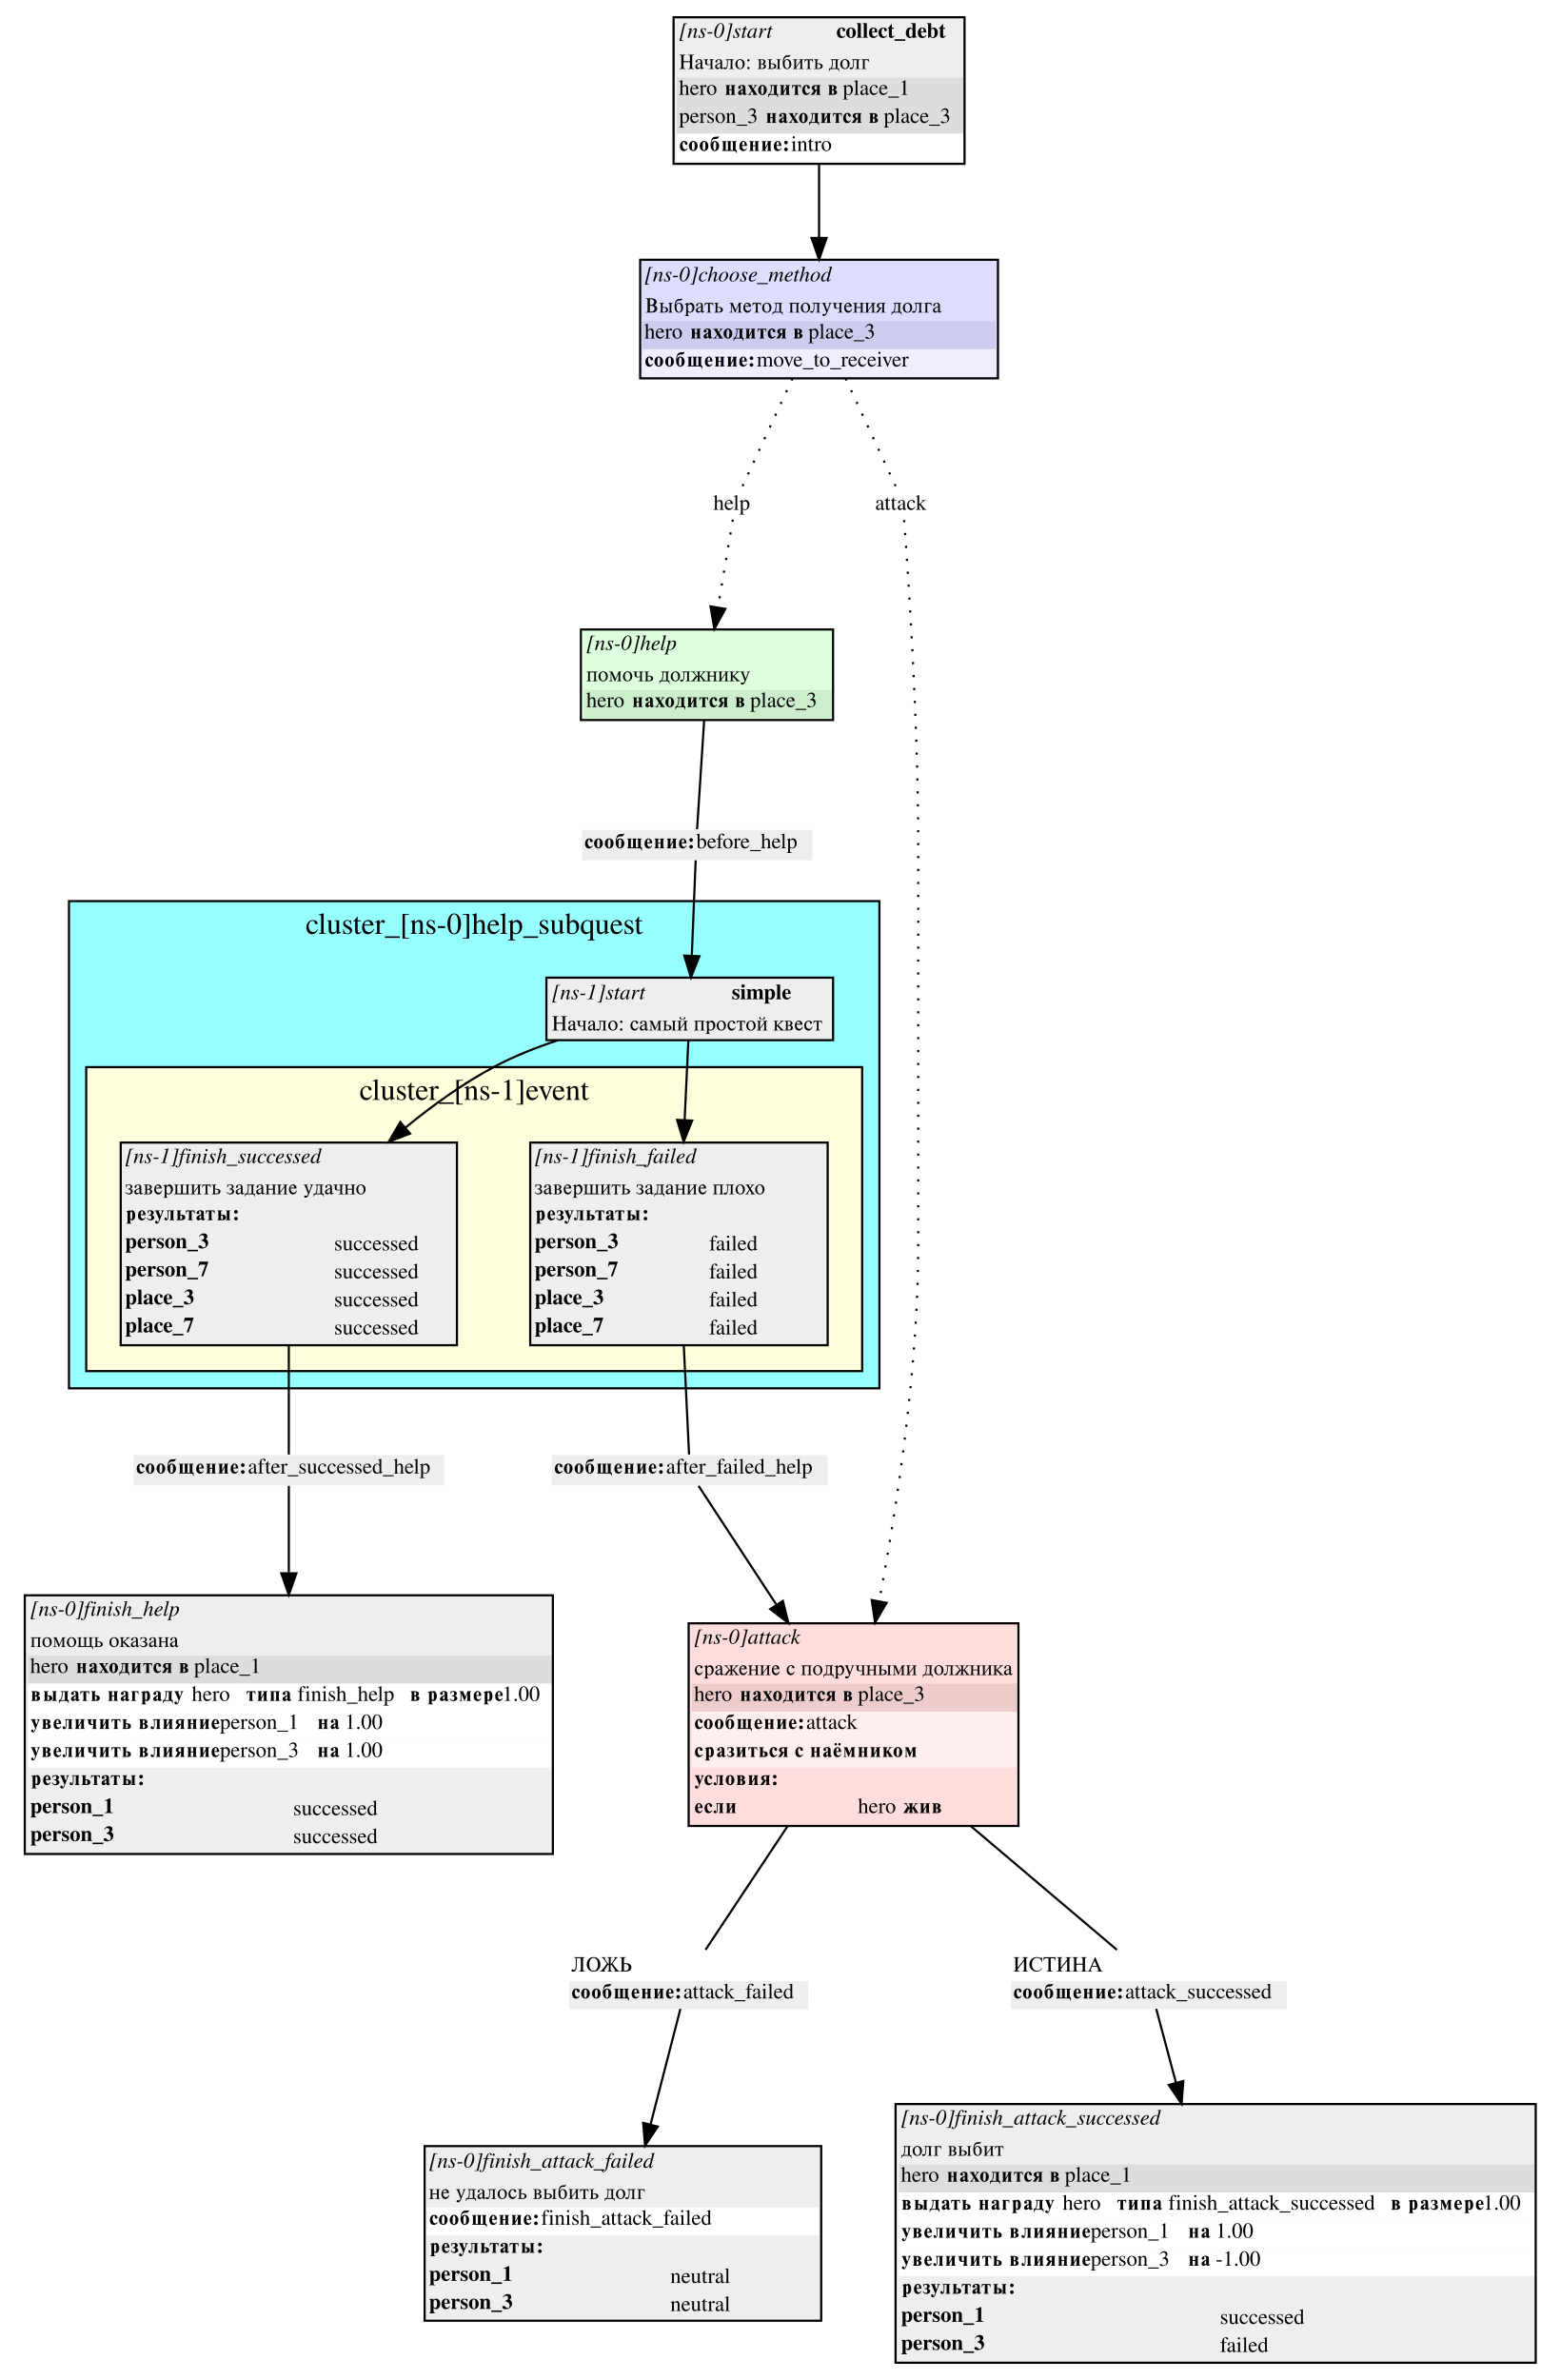
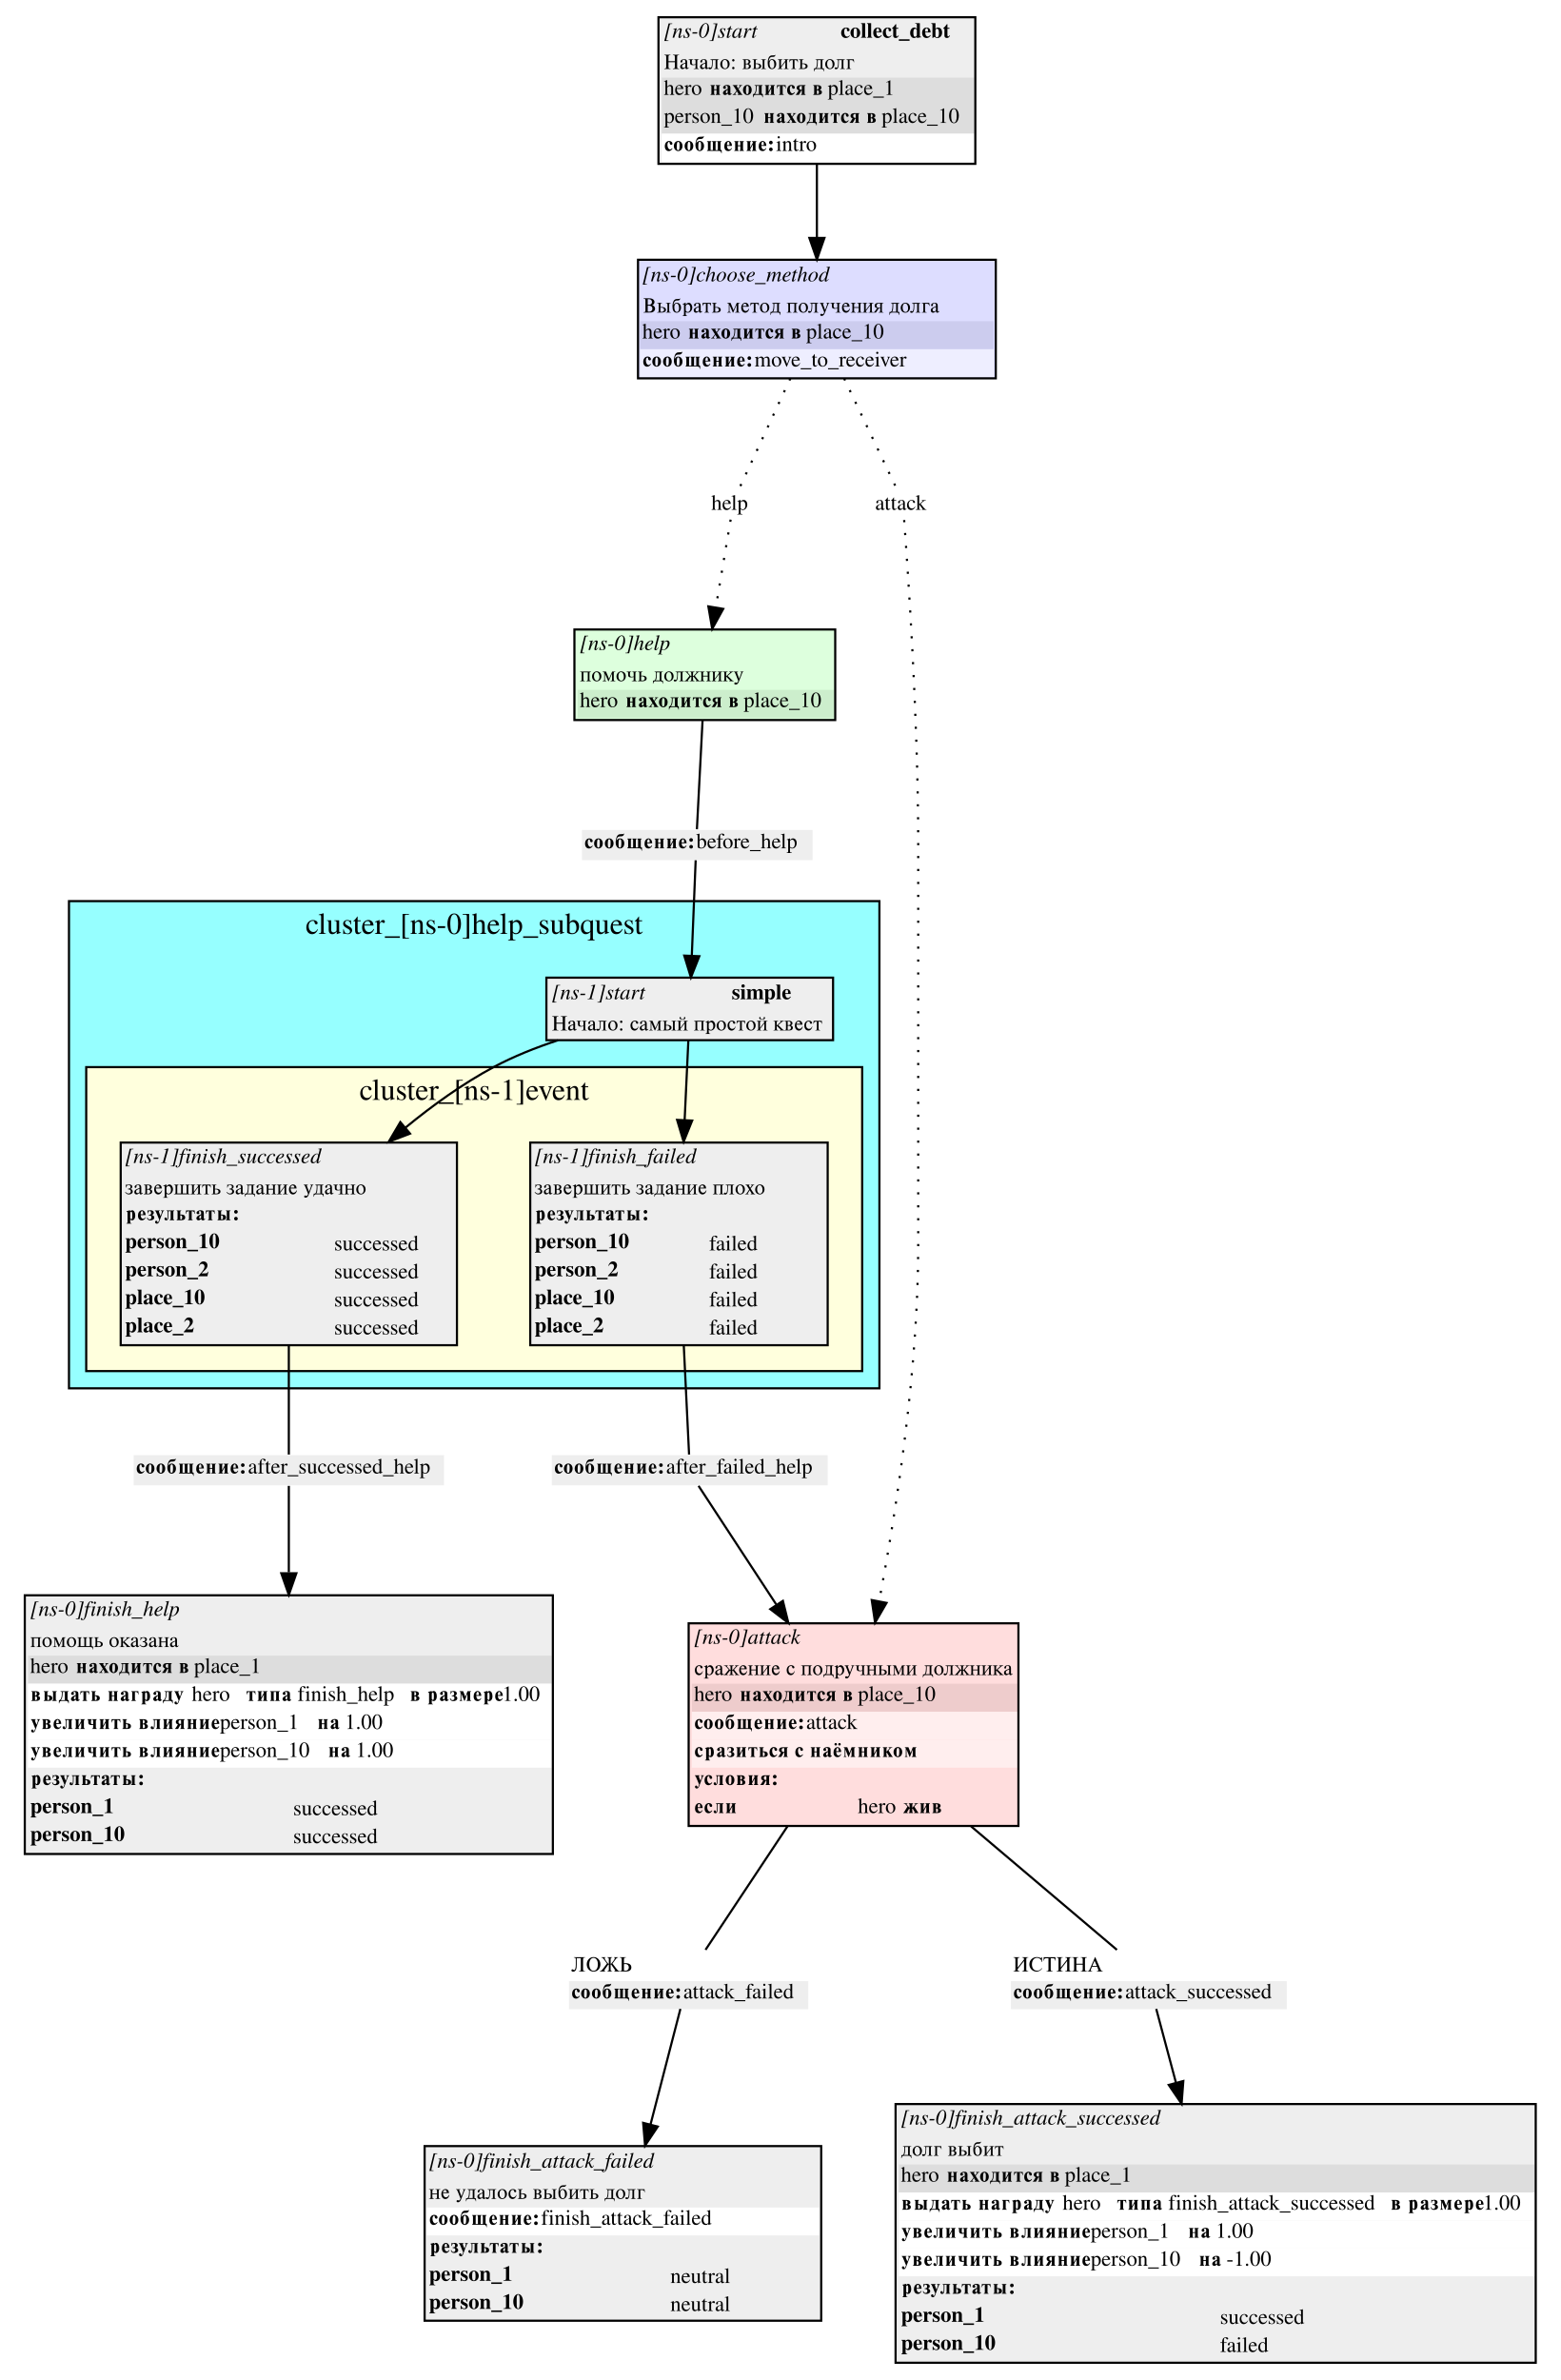
<svg xmlns="http://www.w3.org/2000/svg" width="724pt" height="1104pt" viewBox="0.00 0.00 724.00 1104.00">
  <g id="graph0" class="graph" transform="scale(1 1) rotate(0) translate(4 1100)">
    <polygon fill="white" stroke="white" points="-4,4 -4,-1100 720,-1100 720,4 -4,4" />
    <g id="clust1" class="cluster">
      <polygon fill="#96ffff" stroke="black" points="28,-456 28,-682 404,-682 404,-456 28,-456" />
      <text text-anchor="middle" x="216" y="-666.8" font-family="Times,serif" font-size="14.00">cluster_[ns-0]help_subquest</text>
    </g>
    <g id="clust2" class="cluster">
      <polygon fill="#ffffdd" stroke="black" points="36,-464 36,-605 396,-605 396,-464 36,-464" />
      <text text-anchor="middle" x="216" y="-589.8" font-family="Times,serif" font-size="14.00">cluster_[ns-1]event</text>
    </g>
    <g id="node1" class="node">
      <polygon fill="#eeeeee" stroke="none" points="249.5,-617.5 249.5,-646.5 382.5,-646.5 382.5,-617.5 249.5,-617.5" />
      <text text-anchor="start" x="252" y="-636.5" font-family="Times,serif" font-style="italic" font-size="10.00">[ns-1]start</text>
      <text text-anchor="start" x="335.5" y="-636.5" font-family="Times,serif" font-weight="bold" font-size="10.00">simple</text>
      <text text-anchor="start" x="252" y="-622" font-family="Times,serif" font-size="10.00">Начало: самый простой квест</text>
      <polygon fill="none" stroke="black" points="249.5,-617.5 249.5,-646.5 382.5,-646.5 382.5,-617.5 249.5,-617.5" />
    </g>
    <g id="node6" class="node">
      <polygon fill="#eeeeee" stroke="none" points="242,-476 242,-570 380,-570 380,-476 242,-476" />
      <text text-anchor="start" x="244" y="-560.5" font-family="Times,serif" font-style="italic" font-size="10.00">[ns-1]finish_failed</text>
      <text text-anchor="start" x="244" y="-546" font-family="Times,serif" font-size="10.00">завершить задание плохо</text>
      <polygon fill="#eeeeee" stroke="none" points="243,-529 243,-542 379,-542 379,-529 243,-529" />
      <text text-anchor="start" x="244" y="-534" font-family="Times,serif" font-weight="bold" font-size="10.00">результаты:</text>
-       <text text-anchor="start" x="244" y="-521" font-family="Times,serif" font-weight="bold" font-size="10.00">person_3</text>
+       <text text-anchor="start" x="244" y="-521" font-family="Times,serif" font-weight="bold" font-size="10.00">person_10</text>
      <text text-anchor="start" x="325" y="-520" font-family="Times,serif" font-size="10.00">failed</text>
-       <text text-anchor="start" x="244" y="-508" font-family="Times,serif" font-weight="bold" font-size="10.00">person_7</text>
+       <text text-anchor="start" x="244" y="-508" font-family="Times,serif" font-weight="bold" font-size="10.00">person_2</text>
      <text text-anchor="start" x="325" y="-507" font-family="Times,serif" font-size="10.00">failed</text>
-       <text text-anchor="start" x="244" y="-495" font-family="Times,serif" font-weight="bold" font-size="10.00">place_3</text>
+       <text text-anchor="start" x="244" y="-495" font-family="Times,serif" font-weight="bold" font-size="10.00">place_10</text>
      <text text-anchor="start" x="325" y="-494" font-family="Times,serif" font-size="10.00">failed</text>
-       <text text-anchor="start" x="244" y="-482" font-family="Times,serif" font-weight="bold" font-size="10.00">place_7</text>
+       <text text-anchor="start" x="244" y="-482" font-family="Times,serif" font-weight="bold" font-size="10.00">place_2</text>
      <text text-anchor="start" x="325" y="-481" font-family="Times,serif" font-size="10.00">failed</text>
      <polygon fill="none" stroke="black" points="242,-476 242,-570 380,-570 380,-476 242,-476" />
    </g>
    <g id="edge14" class="edge">
      <path fill="none" stroke="black" d="M315.367,-617.448C314.918,-607.855 314.284,-594.28 313.637,-580.442" />
      <polygon fill="black" stroke="black" points="317.13,-580.198 313.167,-570.373 310.138,-580.525 317.13,-580.198" />
    </g>
    <g id="node7" class="node">
      <polygon fill="#eeeeee" stroke="none" points="52,-476 52,-570 208,-570 208,-476 52,-476" />
      <text text-anchor="start" x="54" y="-560.5" font-family="Times,serif" font-style="italic" font-size="10.00">[ns-1]finish_successed</text>
      <text text-anchor="start" x="54" y="-546" font-family="Times,serif" font-size="10.00">завершить задание удачно</text>
      <polygon fill="#eeeeee" stroke="none" points="53,-529 53,-542 207,-542 207,-529 53,-529" />
      <text text-anchor="start" x="54" y="-534" font-family="Times,serif" font-weight="bold" font-size="10.00">результаты:</text>
-       <text text-anchor="start" x="54" y="-521" font-family="Times,serif" font-weight="bold" font-size="10.00">person_3</text>
+       <text text-anchor="start" x="54" y="-521" font-family="Times,serif" font-weight="bold" font-size="10.00">person_10</text>
      <text text-anchor="start" x="151" y="-520" font-family="Times,serif" font-size="10.00">successed</text>
-       <text text-anchor="start" x="54" y="-508" font-family="Times,serif" font-weight="bold" font-size="10.00">person_7</text>
+       <text text-anchor="start" x="54" y="-508" font-family="Times,serif" font-weight="bold" font-size="10.00">person_2</text>
      <text text-anchor="start" x="151" y="-507" font-family="Times,serif" font-size="10.00">successed</text>
-       <text text-anchor="start" x="54" y="-495" font-family="Times,serif" font-weight="bold" font-size="10.00">place_3</text>
+       <text text-anchor="start" x="54" y="-495" font-family="Times,serif" font-weight="bold" font-size="10.00">place_10</text>
      <text text-anchor="start" x="151" y="-494" font-family="Times,serif" font-size="10.00">successed</text>
-       <text text-anchor="start" x="54" y="-482" font-family="Times,serif" font-weight="bold" font-size="10.00">place_7</text>
+       <text text-anchor="start" x="54" y="-482" font-family="Times,serif" font-weight="bold" font-size="10.00">place_2</text>
      <text text-anchor="start" x="151" y="-481" font-family="Times,serif" font-size="10.00">successed</text>
      <polygon fill="none" stroke="black" points="52,-476 52,-570 208,-570 208,-476 52,-476" />
    </g>
    <g id="edge17" class="edge">
      <path fill="none" stroke="black" d="M254.858,-617.448C244.589,-614.078 234.268,-609.969 225,-605 210.763,-597.367 196.764,-587.312 184.07,-576.894" />
      <polygon fill="black" stroke="black" points="186.246,-574.15 176.345,-570.378 181.733,-579.501 186.246,-574.15" />
    </g>
    <g id="node2" class="node">
-       <polygon fill="#eeeeee" stroke="none" points="308.5,-1024 308.5,-1092 443.5,-1092 443.5,-1024 308.5,-1024" />
-       <text text-anchor="start" x="311" y="-1082.5" font-family="Times,serif" font-style="italic" font-size="10.00">[ns-0]start</text>
-       <text text-anchor="start" x="384" y="-1082.5" font-family="Times,serif" font-weight="bold" font-size="10.00">collect_debt</text>
-       <text text-anchor="start" x="311" y="-1068" font-family="Times,serif" font-size="10.00">Начало: выбить долг</text>
-       <polygon fill="#dddddd" stroke="none" points="310,-1051 310,-1064 443,-1064 443,-1051 310,-1051" />
-       <text text-anchor="start" x="311" y="-1056" font-family="Times,serif" font-size="10.00">hero </text>
-       <text text-anchor="start" x="332" y="-1056" font-family="Times,serif" font-weight="bold" font-size="10.00">находится в</text>
-       <text text-anchor="start" x="387" y="-1056" font-family="Times,serif" font-size="10.00"> place_1</text>
-       <polygon fill="#dddddd" stroke="none" points="310,-1038 310,-1051 443,-1051 443,-1038 310,-1038" />
-       <text text-anchor="start" x="311" y="-1043" font-family="Times,serif" font-size="10.00">person_3 </text>
-       <text text-anchor="start" x="351" y="-1043" font-family="Times,serif" font-weight="bold" font-size="10.00">находится в</text>
-       <text text-anchor="start" x="406" y="-1043" font-family="Times,serif" font-size="10.00"> place_3</text>
-       <polygon fill="#ffffff" stroke="none" points="310,-1025 310,-1038 443,-1038 443,-1025 310,-1025" />
-       <text text-anchor="start" x="311" y="-1030" font-family="Times,serif" font-weight="bold" font-size="10.00">сообщение:</text>
-       <text text-anchor="start" x="363" y="-1030" font-family="Times,serif" font-size="10.00"> intro</text>
-       <polygon fill="none" stroke="black" points="308.5,-1024 308.5,-1092 443.5,-1092 443.5,-1024 308.5,-1024" />
+       <polygon fill="#eeeeee" stroke="none" points="301.5,-1024 301.5,-1092 448.5,-1092 448.5,-1024 301.5,-1024" />
+       <text text-anchor="start" x="304" y="-1082.5" font-family="Times,serif" font-style="italic" font-size="10.00">[ns-0]start</text>
+       <text text-anchor="start" x="386" y="-1082.5" font-family="Times,serif" font-weight="bold" font-size="10.00">collect_debt</text>
+       <text text-anchor="start" x="304" y="-1068" font-family="Times,serif" font-size="10.00">Начало: выбить долг</text>
+       <polygon fill="#dddddd" stroke="none" points="303,-1051 303,-1064 448,-1064 448,-1051 303,-1051" />
+       <text text-anchor="start" x="304" y="-1056" font-family="Times,serif" font-size="10.00">hero </text>
+       <text text-anchor="start" x="325" y="-1056" font-family="Times,serif" font-weight="bold" font-size="10.00">находится в</text>
+       <text text-anchor="start" x="380" y="-1056" font-family="Times,serif" font-size="10.00"> place_1</text>
+       <polygon fill="#dddddd" stroke="none" points="303,-1038 303,-1051 448,-1051 448,-1038 303,-1038" />
+       <text text-anchor="start" x="304" y="-1043" font-family="Times,serif" font-size="10.00">person_10 </text>
+       <text text-anchor="start" x="350" y="-1043" font-family="Times,serif" font-weight="bold" font-size="10.00">находится в</text>
+       <text text-anchor="start" x="405" y="-1043" font-family="Times,serif" font-size="10.00"> place_10</text>
+       <polygon fill="#ffffff" stroke="none" points="303,-1025 303,-1038 448,-1038 448,-1025 303,-1025" />
+       <text text-anchor="start" x="304" y="-1030" font-family="Times,serif" font-weight="bold" font-size="10.00">сообщение:</text>
+       <text text-anchor="start" x="356" y="-1030" font-family="Times,serif" font-size="10.00"> intro</text>
+       <polygon fill="none" stroke="black" points="301.5,-1024 301.5,-1092 448.5,-1092 448.5,-1024 301.5,-1024" />
    </g>
    <g id="node5" class="node">
-       <polygon fill="#ddddff" stroke="none" points="293,-924.5 293,-979.5 459,-979.5 459,-924.5 293,-924.5" />
-       <text text-anchor="start" x="295" y="-969.5" font-family="Times,serif" font-style="italic" font-size="10.00">[ns-0]choose_method</text>
-       <text text-anchor="start" x="295" y="-955" font-family="Times,serif" font-size="10.00">Выбрать метод получения долга</text>
-       <polygon fill="#ccccee" stroke="none" points="294,-938 294,-951 458,-951 458,-938 294,-938" />
-       <text text-anchor="start" x="295" y="-943" font-family="Times,serif" font-size="10.00">hero </text>
-       <text text-anchor="start" x="316" y="-943" font-family="Times,serif" font-weight="bold" font-size="10.00">находится в</text>
-       <text text-anchor="start" x="371" y="-943" font-family="Times,serif" font-size="10.00"> place_3</text>
-       <polygon fill="#eeeeff" stroke="none" points="294,-925 294,-938 458,-938 458,-925 294,-925" />
-       <text text-anchor="start" x="295" y="-930" font-family="Times,serif" font-weight="bold" font-size="10.00">сообщение:</text>
-       <text text-anchor="start" x="347" y="-930" font-family="Times,serif" font-size="10.00"> move_to_receiver</text>
-       <polygon fill="none" stroke="black" points="293,-924.5 293,-979.5 459,-979.5 459,-924.5 293,-924.5" />
+       <polygon fill="#ddddff" stroke="none" points="292,-924.5 292,-979.5 458,-979.5 458,-924.5 292,-924.5" />
+       <text text-anchor="start" x="294" y="-969.5" font-family="Times,serif" font-style="italic" font-size="10.00">[ns-0]choose_method</text>
+       <text text-anchor="start" x="294" y="-955" font-family="Times,serif" font-size="10.00">Выбрать метод получения долга</text>
+       <polygon fill="#ccccee" stroke="none" points="293,-938 293,-951 457,-951 457,-938 293,-938" />
+       <text text-anchor="start" x="294" y="-943" font-family="Times,serif" font-size="10.00">hero </text>
+       <text text-anchor="start" x="315" y="-943" font-family="Times,serif" font-weight="bold" font-size="10.00">находится в</text>
+       <text text-anchor="start" x="370" y="-943" font-family="Times,serif" font-size="10.00"> place_10</text>
+       <polygon fill="#eeeeff" stroke="none" points="293,-925 293,-938 457,-938 457,-925 293,-925" />
+       <text text-anchor="start" x="294" y="-930" font-family="Times,serif" font-weight="bold" font-size="10.00">сообщение:</text>
+       <text text-anchor="start" x="346" y="-930" font-family="Times,serif" font-size="10.00"> move_to_receiver</text>
+       <polygon fill="none" stroke="black" points="292,-924.5 292,-979.5 458,-979.5 458,-924.5 292,-924.5" />
    </g>
    <g id="edge3" class="edge">
-       <path fill="none" stroke="black" d="M376,-1023.81C376,-1013 376,-1000.93 376,-989.867" />
-       <polygon fill="black" stroke="black" points="379.5,-989.639 376,-979.639 372.5,-989.639 379.5,-989.639" />
+       <path fill="none" stroke="black" d="M375,-1023.81C375,-1013 375,-1000.93 375,-989.867" />
+       <polygon fill="black" stroke="black" points="378.5,-989.639 375,-979.639 371.5,-989.639 378.5,-989.639" />
    </g>
    <g id="node3" class="node">
      <polygon fill="#ffdddd" stroke="none" points="315.5,-253 315.5,-347 468.5,-347 468.5,-253 315.5,-253" />
      <text text-anchor="start" x="318" y="-337.5" font-family="Times,serif" font-style="italic" font-size="10.00">[ns-0]attack</text>
      <text text-anchor="start" x="318" y="-323" font-family="Times,serif" font-size="10.00">сражение с подручными должника</text>
      <polygon fill="#eecccc" stroke="none" points="317,-306 317,-319 468,-319 468,-306 317,-306" />
      <text text-anchor="start" x="318" y="-311" font-family="Times,serif" font-size="10.00">hero </text>
      <text text-anchor="start" x="339" y="-311" font-family="Times,serif" font-weight="bold" font-size="10.00">находится в</text>
-       <text text-anchor="start" x="394" y="-311" font-family="Times,serif" font-size="10.00"> place_3</text>
+       <text text-anchor="start" x="394" y="-311" font-family="Times,serif" font-size="10.00"> place_10</text>
      <polygon fill="#ffeeee" stroke="none" points="317,-293 317,-306 468,-306 468,-293 317,-293" />
      <text text-anchor="start" x="318" y="-298" font-family="Times,serif" font-weight="bold" font-size="10.00">сообщение:</text>
      <text text-anchor="start" x="370" y="-298" font-family="Times,serif" font-size="10.00"> attack</text>
      <polygon fill="#ffeeee" stroke="none" points="317,-280 317,-293 468,-293 468,-280 317,-280" />
      <text text-anchor="start" x="318" y="-285" font-family="Times,serif" font-weight="bold" font-size="10.00">сразиться с наёмником</text>
      <polygon fill="#ffdddd" stroke="none" points="317,-267 317,-280 468,-280 468,-267 317,-267" />
      <text text-anchor="start" x="318" y="-272" font-family="Times,serif" font-weight="bold" font-size="10.00">условия:</text>
      <text text-anchor="start" x="318" y="-259" font-family="Times,serif" font-weight="bold" font-size="10.00">если </text>
      <polygon fill="#ffdddd" stroke="none" points="393,-254 393,-267 468,-267 468,-254 393,-254" />
      <text text-anchor="start" x="394" y="-259" font-family="Times,serif" font-size="10.00">hero </text>
      <text text-anchor="start" x="415" y="-259" font-family="Times,serif" font-weight="bold" font-size="10.00">жив</text>
      <polygon fill="none" stroke="black" points="315.5,-253 315.5,-347 468.5,-347 468.5,-253 315.5,-253" />
    </g>
    <g id="node15" class="node">
      <polygon fill="#ffffff" stroke="none" points="260,-181 260,-195 371,-195 371,-181 260,-181" />
      <text text-anchor="start" x="261" y="-185.5" font-family="Times,serif" font-size="10.00">ЛОЖЬ</text>
      <polygon fill="#eeeeee" stroke="none" points="260,-168 260,-181 371,-181 371,-168 260,-168" />
      <text text-anchor="start" x="261" y="-173" font-family="Times,serif" font-weight="bold" font-size="10.00">сообщение:</text>
      <text text-anchor="start" x="313" y="-173" font-family="Times,serif" font-size="10.00"> attack_failed</text>
    </g>
    <g id="edge10" class="edge">
      <path fill="none" stroke="black" d="M361.346,-252.82C347.59,-232.097 332.439,-209.271 323.325,-195.542" />
    </g>
    <g id="node17" class="node">
      <polygon fill="#ffffff" stroke="none" points="465,-181 465,-195 593,-195 593,-181 465,-181" />
      <text text-anchor="start" x="466" y="-185.5" font-family="Times,serif" font-size="10.00">ИСТИНА</text>
      <polygon fill="#eeeeee" stroke="none" points="465,-168 465,-181 593,-181 593,-168 465,-168" />
      <text text-anchor="start" x="466" y="-173" font-family="Times,serif" font-weight="bold" font-size="10.00">сообщение:</text>
      <text text-anchor="start" x="518" y="-173" font-family="Times,serif" font-size="10.00"> attack_successed</text>
    </g>
    <g id="edge15" class="edge">
      <path fill="none" stroke="black" d="M446.54,-252.82C471.015,-232.097 497.973,-209.271 514.188,-195.542" />
    </g>
    <g id="node4" class="node">
      <polygon fill="#eeeeee" stroke="none" points="411.5,-4 411.5,-124 708.5,-124 708.5,-4 411.5,-4" />
      <text text-anchor="start" x="414" y="-114.5" font-family="Times,serif" font-style="italic" font-size="10.00">[ns-0]finish_attack_successed</text>
      <text text-anchor="start" x="414" y="-100" font-family="Times,serif" font-size="10.00">долг выбит</text>
      <polygon fill="#dddddd" stroke="none" points="413,-83 413,-96 708,-96 708,-83 413,-83" />
      <text text-anchor="start" x="414" y="-88" font-family="Times,serif" font-size="10.00">hero </text>
      <text text-anchor="start" x="435" y="-88" font-family="Times,serif" font-weight="bold" font-size="10.00">находится в</text>
      <text text-anchor="start" x="490" y="-88" font-family="Times,serif" font-size="10.00"> place_1</text>
      <polygon fill="#ffffff" stroke="none" points="413,-70 413,-83 708,-83 708,-70 413,-70" />
      <text text-anchor="start" x="414" y="-75" font-family="Times,serif" font-weight="bold" font-size="10.00">выдать награду </text>
      <text text-anchor="start" x="489" y="-75" font-family="Times,serif" font-size="10.00">  hero </text>
      <text text-anchor="start" x="514" y="-75" font-family="Times,serif" font-weight="bold" font-size="10.00">типа </text>
      <text text-anchor="start" x="538" y="-75" font-family="Times,serif" font-size="10.00"> finish_attack_successed </text>
      <text text-anchor="start" x="641" y="-75" font-family="Times,serif" font-weight="bold" font-size="10.00">в размере</text>
      <text text-anchor="start" x="684" y="-75" font-family="Times,serif" font-size="10.00"> 1.00</text>
      <polygon fill="#ffffff" stroke="none" points="413,-57 413,-70 708,-70 708,-57 413,-57" />
      <text text-anchor="start" x="414" y="-62" font-family="Times,serif" font-weight="bold" font-size="10.00">увеличить влияние </text>
      <text text-anchor="start" x="502" y="-62" font-family="Times,serif" font-size="10.00">  person_1 </text>
      <text text-anchor="start" x="547" y="-62" font-family="Times,serif" font-weight="bold" font-size="10.00">на </text>
      <text text-anchor="start" x="560" y="-62" font-family="Times,serif" font-size="10.00"> 1.00</text>
      <polygon fill="#ffffff" stroke="none" points="413,-44 413,-57 708,-57 708,-44 413,-44" />
      <text text-anchor="start" x="414" y="-49" font-family="Times,serif" font-weight="bold" font-size="10.00">увеличить влияние </text>
-       <text text-anchor="start" x="502" y="-49" font-family="Times,serif" font-size="10.00">  person_3 </text>
-       <text text-anchor="start" x="547" y="-49" font-family="Times,serif" font-weight="bold" font-size="10.00">на </text>
-       <text text-anchor="start" x="560" y="-49" font-family="Times,serif" font-size="10.00"> -1.00</text>
+       <text text-anchor="start" x="502" y="-49" font-family="Times,serif" font-size="10.00">  person_10 </text>
+       <text text-anchor="start" x="552" y="-49" font-family="Times,serif" font-weight="bold" font-size="10.00">на </text>
+       <text text-anchor="start" x="565" y="-49" font-family="Times,serif" font-size="10.00"> -1.00</text>
      <polygon fill="#eeeeee" stroke="none" points="413,-31 413,-44 708,-44 708,-31 413,-31" />
      <text text-anchor="start" x="414" y="-36" font-family="Times,serif" font-weight="bold" font-size="10.00">результаты:</text>
      <text text-anchor="start" x="414" y="-23" font-family="Times,serif" font-weight="bold" font-size="10.00">person_1</text>
      <text text-anchor="start" x="562" y="-22" font-family="Times,serif" font-size="10.00">successed</text>
-       <text text-anchor="start" x="414" y="-10" font-family="Times,serif" font-weight="bold" font-size="10.00">person_3</text>
+       <text text-anchor="start" x="414" y="-10" font-family="Times,serif" font-weight="bold" font-size="10.00">person_10</text>
      <text text-anchor="start" x="562" y="-9" font-family="Times,serif" font-size="10.00">failed</text>
      <polygon fill="none" stroke="black" points="411.5,-4 411.5,-124 708.5,-124 708.5,-4 411.5,-4" />
    </g>
    <g id="node13" class="node">
-       <polygon fill="#ffffff" stroke="none" points="326,-859 326,-873 348,-873 348,-859 326,-859" />
-       <text text-anchor="start" x="327" y="-863.5" font-family="Times,serif" font-size="10.00">help</text>
+       <polygon fill="#ffffff" stroke="none" points="325,-859 325,-873 347,-873 347,-859 325,-859" />
+       <text text-anchor="start" x="326" y="-863.5" font-family="Times,serif" font-size="10.00">help</text>
    </g>
    <g id="edge6" class="edge">
-       <path fill="none" stroke="black" stroke-dasharray="1,5" d="M363.66,-924.422C355.269,-906.349 344.825,-883.853 339.868,-873.177" />
+       <path fill="none" stroke="black" stroke-dasharray="1,5" d="M362.66,-924.422C354.269,-906.349 343.825,-883.853 338.868,-873.177" />
    </g>
    <g id="node16" class="node">
      <polygon fill="#ffffff" stroke="none" points="401,-859 401,-873 429,-873 429,-859 401,-859" />
      <text text-anchor="start" x="402" y="-863.5" font-family="Times,serif" font-size="10.00">attack</text>
    </g>
    <g id="edge12" class="edge">
-       <path fill="none" stroke="black" stroke-dasharray="1,5" d="M388.34,-924.422C396.731,-906.349 407.175,-883.853 412.132,-873.177" />
+       <path fill="none" stroke="black" stroke-dasharray="1,5" d="M387.656,-924.422C396.262,-906.349 406.975,-883.853 412.059,-873.177" />
    </g>
    <g id="node11" class="node">
      <polygon fill="#eeeeee" stroke="none" points="252,-411 252,-425 380,-425 380,-411 252,-411" />
      <text text-anchor="start" x="253" y="-416.5" font-family="Times,serif" font-weight="bold" font-size="10.00">сообщение:</text>
      <text text-anchor="start" x="305" y="-416.5" font-family="Times,serif" font-size="10.00"> after_failed_help</text>
    </g>
    <g id="edge1" class="edge">
      <path fill="none" stroke="black" d="M313.237,-475.923C314.194,-456.211 315.202,-435.429 315.694,-425.298" />
    </g>
    <g id="node12" class="node">
      <polygon fill="#eeeeee" stroke="none" points="58,-411 58,-425 202,-425 202,-411 58,-411" />
      <text text-anchor="start" x="59" y="-416.5" font-family="Times,serif" font-weight="bold" font-size="10.00">сообщение:</text>
      <text text-anchor="start" x="111" y="-416.5" font-family="Times,serif" font-size="10.00"> after_successed_help</text>
    </g>
    <g id="edge4" class="edge">
      <path fill="none" stroke="black" d="M130,-475.923C130,-456.211 130,-435.429 130,-425.298" />
    </g>
    <g id="node8" class="node">
      <polygon fill="#eeeeee" stroke="none" points="193,-23.5 193,-104.5 377,-104.5 377,-23.5 193,-23.5" />
      <text text-anchor="start" x="195" y="-94.5" font-family="Times,serif" font-style="italic" font-size="10.00">[ns-0]finish_attack_failed</text>
      <text text-anchor="start" x="195" y="-80" font-family="Times,serif" font-size="10.00">не удалось выбить долг</text>
      <polygon fill="#ffffff" stroke="none" points="194,-63 194,-76 376,-76 376,-63 194,-63" />
      <text text-anchor="start" x="195" y="-68" font-family="Times,serif" font-weight="bold" font-size="10.00">сообщение:</text>
      <text text-anchor="start" x="247" y="-68" font-family="Times,serif" font-size="10.00"> finish_attack_failed</text>
      <polygon fill="#eeeeee" stroke="none" points="194,-50 194,-63 376,-63 376,-50 194,-50" />
      <text text-anchor="start" x="195" y="-55" font-family="Times,serif" font-weight="bold" font-size="10.00">результаты:</text>
      <text text-anchor="start" x="195" y="-42" font-family="Times,serif" font-weight="bold" font-size="10.00">person_1</text>
      <text text-anchor="start" x="307" y="-41" font-family="Times,serif" font-size="10.00">neutral</text>
-       <text text-anchor="start" x="195" y="-29" font-family="Times,serif" font-weight="bold" font-size="10.00">person_3</text>
+       <text text-anchor="start" x="195" y="-29" font-family="Times,serif" font-weight="bold" font-size="10.00">person_10</text>
      <text text-anchor="start" x="307" y="-28" font-family="Times,serif" font-size="10.00">neutral</text>
      <polygon fill="none" stroke="black" points="193,-23.5 193,-104.5 377,-104.5 377,-23.5 193,-23.5" />
    </g>
    <g id="node9" class="node">
-       <polygon fill="#ddffdd" stroke="none" points="265.5,-766 265.5,-808 382.5,-808 382.5,-766 265.5,-766" />
-       <text text-anchor="start" x="268" y="-798.5" font-family="Times,serif" font-style="italic" font-size="10.00">[ns-0]help</text>
-       <text text-anchor="start" x="268" y="-784" font-family="Times,serif" font-size="10.00">помочь должнику</text>
-       <polygon fill="#cceecc" stroke="none" points="267,-767 267,-780 382,-780 382,-767 267,-767" />
-       <text text-anchor="start" x="268" y="-772" font-family="Times,serif" font-size="10.00">hero </text>
-       <text text-anchor="start" x="289" y="-772" font-family="Times,serif" font-weight="bold" font-size="10.00">находится в</text>
-       <text text-anchor="start" x="344" y="-772" font-family="Times,serif" font-size="10.00"> place_3</text>
-       <polygon fill="none" stroke="black" points="265.5,-766 265.5,-808 382.5,-808 382.5,-766 265.5,-766" />
+       <polygon fill="#ddffdd" stroke="none" points="262.5,-766 262.5,-808 383.5,-808 383.5,-766 262.5,-766" />
+       <text text-anchor="start" x="265" y="-798.5" font-family="Times,serif" font-style="italic" font-size="10.00">[ns-0]help</text>
+       <text text-anchor="start" x="265" y="-784" font-family="Times,serif" font-size="10.00">помочь должнику</text>
+       <polygon fill="#cceecc" stroke="none" points="264,-767 264,-780 383,-780 383,-767 264,-767" />
+       <text text-anchor="start" x="265" y="-772" font-family="Times,serif" font-size="10.00">hero </text>
+       <text text-anchor="start" x="286" y="-772" font-family="Times,serif" font-weight="bold" font-size="10.00">находится в</text>
+       <text text-anchor="start" x="341" y="-772" font-family="Times,serif" font-size="10.00"> place_10</text>
+       <polygon fill="none" stroke="black" points="262.5,-766 262.5,-808 383.5,-808 383.5,-766 262.5,-766" />
    </g>
    <g id="node14" class="node">
      <polygon fill="#eeeeee" stroke="none" points="266,-701 266,-715 373,-715 373,-701 266,-701" />
      <text text-anchor="start" x="267" y="-706.5" font-family="Times,serif" font-weight="bold" font-size="10.00">сообщение:</text>
      <text text-anchor="start" x="319" y="-706.5" font-family="Times,serif" font-size="10.00"> before_help</text>
    </g>
    <g id="edge8" class="edge">
-       <path fill="none" stroke="black" d="M322.686,-765.769C321.598,-749.015 320.12,-726.253 319.412,-715.342" />
+       <path fill="none" stroke="black" d="M321.949,-765.769C321.079,-749.015 319.896,-726.253 319.329,-715.342" />
    </g>
    <g id="node10" class="node">
      <polygon fill="#eeeeee" stroke="none" points="7.5,-240 7.5,-360 252.5,-360 252.5,-240 7.5,-240" />
      <text text-anchor="start" x="10" y="-350.5" font-family="Times,serif" font-style="italic" font-size="10.00">[ns-0]finish_help</text>
      <text text-anchor="start" x="10" y="-336" font-family="Times,serif" font-size="10.00">помощь оказана</text>
      <polygon fill="#dddddd" stroke="none" points="9,-319 9,-332 252,-332 252,-319 9,-319" />
      <text text-anchor="start" x="10" y="-324" font-family="Times,serif" font-size="10.00">hero </text>
      <text text-anchor="start" x="31" y="-324" font-family="Times,serif" font-weight="bold" font-size="10.00">находится в</text>
      <text text-anchor="start" x="86" y="-324" font-family="Times,serif" font-size="10.00"> place_1</text>
      <polygon fill="#ffffff" stroke="none" points="9,-306 9,-319 252,-319 252,-306 9,-306" />
      <text text-anchor="start" x="10" y="-311" font-family="Times,serif" font-weight="bold" font-size="10.00">выдать награду </text>
      <text text-anchor="start" x="85" y="-311" font-family="Times,serif" font-size="10.00">  hero </text>
      <text text-anchor="start" x="110" y="-311" font-family="Times,serif" font-weight="bold" font-size="10.00">типа </text>
      <text text-anchor="start" x="134" y="-311" font-family="Times,serif" font-size="10.00"> finish_help </text>
      <text text-anchor="start" x="186" y="-311" font-family="Times,serif" font-weight="bold" font-size="10.00">в размере</text>
      <text text-anchor="start" x="229" y="-311" font-family="Times,serif" font-size="10.00"> 1.00</text>
      <polygon fill="#ffffff" stroke="none" points="9,-293 9,-306 252,-306 252,-293 9,-293" />
      <text text-anchor="start" x="10" y="-298" font-family="Times,serif" font-weight="bold" font-size="10.00">увеличить влияние </text>
      <text text-anchor="start" x="98" y="-298" font-family="Times,serif" font-size="10.00">  person_1 </text>
      <text text-anchor="start" x="143" y="-298" font-family="Times,serif" font-weight="bold" font-size="10.00">на </text>
      <text text-anchor="start" x="156" y="-298" font-family="Times,serif" font-size="10.00"> 1.00</text>
      <polygon fill="#ffffff" stroke="none" points="9,-280 9,-293 252,-293 252,-280 9,-280" />
      <text text-anchor="start" x="10" y="-285" font-family="Times,serif" font-weight="bold" font-size="10.00">увеличить влияние </text>
-       <text text-anchor="start" x="98" y="-285" font-family="Times,serif" font-size="10.00">  person_3 </text>
-       <text text-anchor="start" x="143" y="-285" font-family="Times,serif" font-weight="bold" font-size="10.00">на </text>
-       <text text-anchor="start" x="156" y="-285" font-family="Times,serif" font-size="10.00"> 1.00</text>
+       <text text-anchor="start" x="98" y="-285" font-family="Times,serif" font-size="10.00">  person_10 </text>
+       <text text-anchor="start" x="148" y="-285" font-family="Times,serif" font-weight="bold" font-size="10.00">на </text>
+       <text text-anchor="start" x="161" y="-285" font-family="Times,serif" font-size="10.00"> 1.00</text>
      <polygon fill="#eeeeee" stroke="none" points="9,-267 9,-280 252,-280 252,-267 9,-267" />
      <text text-anchor="start" x="10" y="-272" font-family="Times,serif" font-weight="bold" font-size="10.00">результаты:</text>
      <text text-anchor="start" x="10" y="-259" font-family="Times,serif" font-weight="bold" font-size="10.00">person_1</text>
      <text text-anchor="start" x="132" y="-258" font-family="Times,serif" font-size="10.00">successed</text>
-       <text text-anchor="start" x="10" y="-246" font-family="Times,serif" font-weight="bold" font-size="10.00">person_3</text>
+       <text text-anchor="start" x="10" y="-246" font-family="Times,serif" font-weight="bold" font-size="10.00">person_10</text>
      <text text-anchor="start" x="132" y="-245" font-family="Times,serif" font-size="10.00">successed</text>
      <polygon fill="none" stroke="black" points="7.5,-240 7.5,-360 252.5,-360 252.5,-240 7.5,-240" />
    </g>
    <g id="edge2" class="edge">
      <path fill="none" stroke="black" d="M320.086,-410.763C327.027,-400.169 341.767,-377.672 356.105,-355.787" />
      <polygon fill="black" stroke="black" points="359.222,-357.415 361.775,-347.133 353.367,-353.579 359.222,-357.415" />
    </g>
    <g id="edge5" class="edge">
      <path fill="none" stroke="black" d="M130,-410.763C130,-402.579 130,-387.292 130,-370.67" />
      <polygon fill="black" stroke="black" points="133.5,-370.2 130,-360.2 126.5,-370.2 133.5,-370.2" />
    </g>
    <g id="edge7" class="edge">
-       <path fill="none" stroke="black" stroke-dasharray="1,5" d="M335.98,-858.958C334.501,-850.201 331.661,-833.379 329.118,-818.312" />
-       <polygon fill="black" stroke="black" points="332.54,-817.559 327.424,-808.281 325.638,-818.724 332.54,-817.559" />
+       <path fill="none" stroke="black" stroke-dasharray="1,5" d="M334.98,-858.958C333.501,-850.201 330.661,-833.379 328.118,-818.312" />
+       <polygon fill="black" stroke="black" points="331.54,-817.559 326.424,-808.281 324.638,-818.724 331.54,-817.559" />
    </g>
    <g id="edge9" class="edge">
      <path fill="none" stroke="black" d="M318.754,-700.944C318.366,-691.352 317.588,-672.159 316.957,-656.611" />
      <polygon fill="black" stroke="black" points="320.453,-656.443 316.551,-646.593 313.459,-656.727 320.453,-656.443" />
    </g>
    <g id="edge11" class="edge">
      <path fill="none" stroke="black" d="M311.675,-168.143C308.308,-155.123 302.887,-134.162 297.808,-114.525" />
      <polygon fill="black" stroke="black" points="301.168,-113.536 295.275,-104.73 294.391,-115.288 301.168,-113.536" />
    </g>
    <g id="edge13" class="edge">
      <path fill="none" stroke="black" stroke-dasharray="1,5" d="M415.481,-858.763C417.063,-837.703 422,-767.288 422,-709 422,-709 422,-709 422,-522 422,-465.603 412.288,-401.84 403.916,-357.349" />
      <polygon fill="black" stroke="black" points="407.313,-356.476 401.99,-347.316 400.438,-357.797 407.313,-356.476" />
    </g>
    <g id="edge16" class="edge">
      <path fill="none" stroke="black" d="M532.436,-168.143C534.783,-159.361 538.095,-146.967 541.613,-133.803" />
      <polygon fill="black" stroke="black" points="545,-134.686 544.2,-124.122 538.237,-132.879 545,-134.686" />
    </g>
  </g>
</svg>
